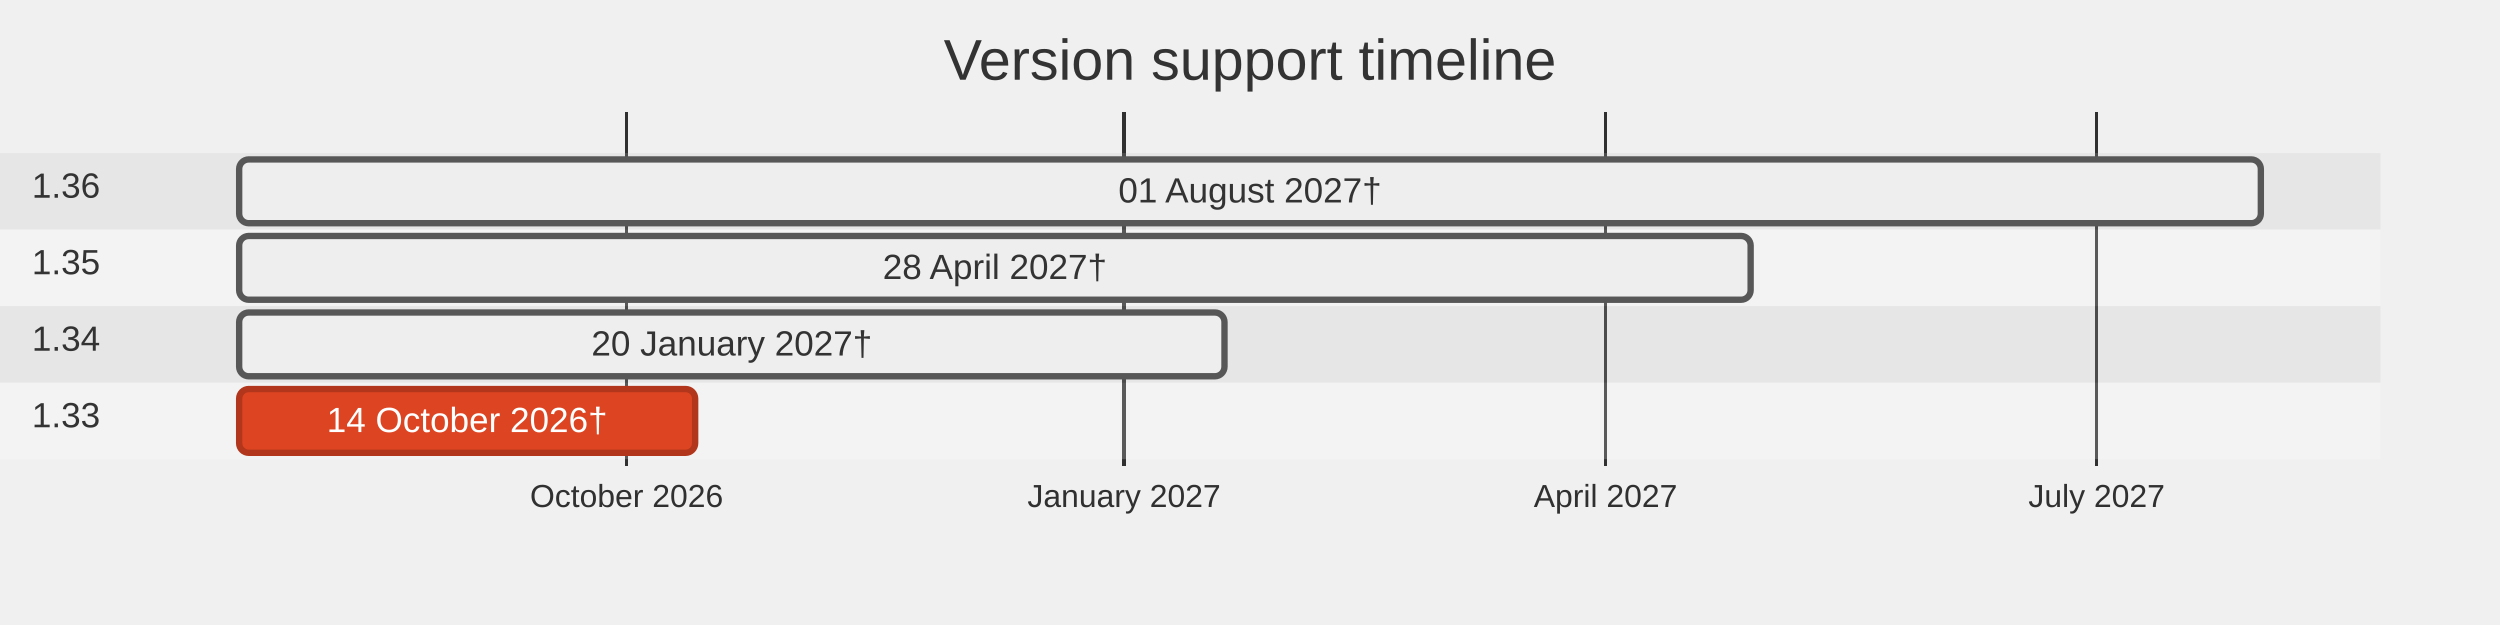
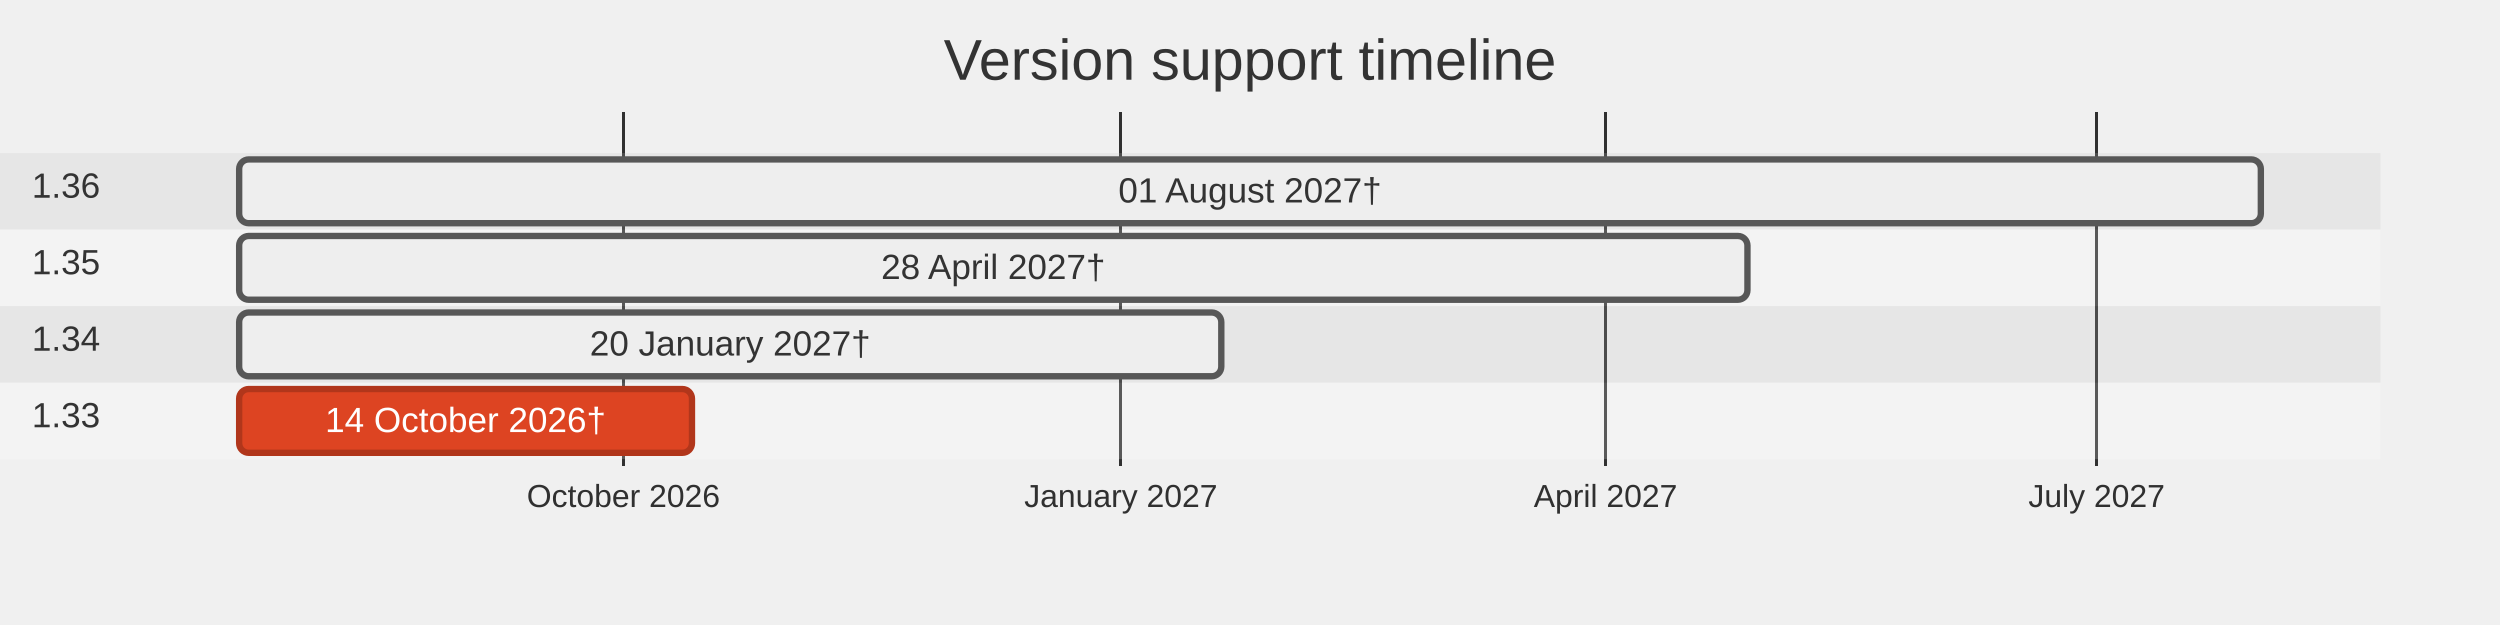
<svg xmlns="http://www.w3.org/2000/svg" id="my-svg" width="100%" viewBox="0 0 784 196" style="max-width: 784px; background-color: white;" role="graphics-document document" aria-roledescription="gantt">
  <style>#my-svg{font-family:"trebuchet ms",verdana,arial,sans-serif;font-size:16px;fill:#000000;}@keyframes edge-animation-frame{from{stroke-dashoffset:0;}}@keyframes dash{to{stroke-dashoffset:0;}}#my-svg .edge-animation-slow{stroke-dasharray:9,5!important;stroke-dashoffset:900;animation:dash 50s linear infinite;stroke-linecap:round;}#my-svg .edge-animation-fast{stroke-dasharray:9,5!important;stroke-dashoffset:900;animation:dash 20s linear infinite;stroke-linecap:round;}#my-svg .error-icon{fill:#552222;}#my-svg .error-text{fill:#552222;stroke:#552222;}#my-svg .edge-thickness-normal{stroke-width:1px;}#my-svg .edge-thickness-thick{stroke-width:3.5px;}#my-svg .edge-pattern-solid{stroke-dasharray:0;}#my-svg .edge-thickness-invisible{stroke-width:0;fill:none;}#my-svg .edge-pattern-dashed{stroke-dasharray:3;}#my-svg .edge-pattern-dotted{stroke-dasharray:2;}#my-svg .marker{fill:#666;stroke:#666;}#my-svg .marker.cross{stroke:#666;}#my-svg svg{font-family:"trebuchet ms",verdana,arial,sans-serif;font-size:16px;}#my-svg p{margin:0;}#my-svg .mermaid-main-font{font-family:"trebuchet ms",verdana,arial,sans-serif;}#my-svg .exclude-range{fill:#eeeeee;}#my-svg .section{stroke:none;opacity:0.2;}#my-svg .section0{fill:hsl(0, 0%, 73.922%);}#my-svg .section2{fill:hsl(0, 0%, 73.922%);}#my-svg .section1,#my-svg .section3{fill:white;opacity:0.2;}#my-svg .sectionTitle0{fill:#333;}#my-svg .sectionTitle1{fill:#333;}#my-svg .sectionTitle2{fill:#333;}#my-svg .sectionTitle3{fill:#333;}#my-svg .sectionTitle{text-anchor:start;font-family:"trebuchet ms",verdana,arial,sans-serif;}#my-svg .grid .tick{stroke:hsl(0, 0%, 90%);opacity:0.8;shape-rendering:crispEdges;}#my-svg .grid .tick text{font-family:"trebuchet ms",verdana,arial,sans-serif;fill:#000000;}#my-svg .grid path{stroke-width:0;}#my-svg .today{fill:none;stroke:#d42;stroke-width:2px;}#my-svg .task{stroke-width:2;}#my-svg .taskText{text-anchor:middle;font-family:"trebuchet ms",verdana,arial,sans-serif;}#my-svg .taskTextOutsideRight{fill:#333;text-anchor:start;font-family:"trebuchet ms",verdana,arial,sans-serif;}#my-svg .taskTextOutsideLeft{fill:#333;text-anchor:end;}#my-svg .task.clickable{cursor:pointer;}#my-svg .taskText.clickable{cursor:pointer;fill:#003163!important;font-weight:bold;}#my-svg .taskTextOutsideLeft.clickable{cursor:pointer;fill:#003163!important;font-weight:bold;}#my-svg .taskTextOutsideRight.clickable{cursor:pointer;fill:#003163!important;font-weight:bold;}#my-svg .taskText0,#my-svg .taskText1,#my-svg .taskText2,#my-svg .taskText3{fill:white;}#my-svg .task0,#my-svg .task1,#my-svg .task2,#my-svg .task3{fill:#707070;stroke:hsl(0, 0%, 33.922%);}#my-svg .taskTextOutside0,#my-svg .taskTextOutside2{fill:#333;}#my-svg .taskTextOutside1,#my-svg .taskTextOutside3{fill:#333;}#my-svg .active0,#my-svg .active1,#my-svg .active2,#my-svg .active3{fill:#eee;stroke:hsl(0, 0%, 33.922%);}#my-svg .activeText0,#my-svg .activeText1,#my-svg .activeText2,#my-svg .activeText3{fill:#333!important;}#my-svg .done0,#my-svg .done1,#my-svg .done2,#my-svg .done3{stroke:#666;fill:#bbb;stroke-width:2;}#my-svg .doneText0,#my-svg .doneText1,#my-svg .doneText2,#my-svg .doneText3{fill:#333!important;}#my-svg .doneText0.taskTextOutsideLeft,#my-svg .doneText0.taskTextOutsideRight,#my-svg .doneText1.taskTextOutsideLeft,#my-svg .doneText1.taskTextOutsideRight,#my-svg .doneText2.taskTextOutsideLeft,#my-svg .doneText2.taskTextOutsideRight,#my-svg .doneText3.taskTextOutsideLeft,#my-svg .doneText3.taskTextOutsideRight{fill:#333!important;}#my-svg .crit0,#my-svg .crit1,#my-svg .crit2,#my-svg .crit3{stroke:hsl(10.909, 73.333%, 40%);fill:#d42;stroke-width:2;}#my-svg .activeCrit0,#my-svg .activeCrit1,#my-svg .activeCrit2,#my-svg .activeCrit3{stroke:hsl(10.909, 73.333%, 40%);fill:#eee;stroke-width:2;}#my-svg .doneCrit0,#my-svg .doneCrit1,#my-svg .doneCrit2,#my-svg .doneCrit3{stroke:hsl(10.909, 73.333%, 40%);fill:#bbb;stroke-width:2;cursor:pointer;shape-rendering:crispEdges;}#my-svg .milestone{transform:rotate(45deg) scale(0.8,0.8);}#my-svg .milestoneText{font-style:italic;}#my-svg .doneCritText0,#my-svg .doneCritText1,#my-svg .doneCritText2,#my-svg .doneCritText3{fill:#333!important;}#my-svg .doneCritText0.taskTextOutsideLeft,#my-svg .doneCritText0.taskTextOutsideRight,#my-svg .doneCritText1.taskTextOutsideLeft,#my-svg .doneCritText1.taskTextOutsideRight,#my-svg .doneCritText2.taskTextOutsideLeft,#my-svg .doneCritText2.taskTextOutsideRight,#my-svg .doneCritText3.taskTextOutsideLeft,#my-svg .doneCritText3.taskTextOutsideRight{fill:#333!important;}#my-svg .vert{stroke:#d42;}#my-svg .vertText{font-size:15px;text-anchor:middle;fill:#d42!important;}#my-svg .activeCritText0,#my-svg .activeCritText1,#my-svg .activeCritText2,#my-svg .activeCritText3{fill:#333!important;}#my-svg .titleText{text-anchor:middle;font-size:18px;fill:#333;font-family:"trebuchet ms",verdana,arial,sans-serif;}#my-svg .node .neo-node{stroke:#999;}#my-svg [data-look="neo"].node rect,#my-svg [data-look="neo"].cluster rect,#my-svg [data-look="neo"].node polygon{stroke:url(#my-svg-gradient);filter:drop-shadow( 1px 2px 2px rgba(185,185,185,1));}#my-svg [data-look="neo"].swimlane.cluster rect{filter:none;}#my-svg [data-look="neo"].node path{stroke:url(#my-svg-gradient);stroke-width:1px;}#my-svg [data-look="neo"].node .outer-path{filter:drop-shadow( 1px 2px 2px rgba(185,185,185,1));}#my-svg [data-look="neo"].node .neo-line path{stroke:#999;filter:none;}#my-svg [data-look="neo"].node circle{stroke:url(#my-svg-gradient);filter:drop-shadow( 1px 2px 2px rgba(185,185,185,1));}#my-svg [data-look="neo"].node circle .state-start{fill:#000000;}#my-svg [data-look="neo"].icon-shape .icon{fill:url(#my-svg-gradient);filter:drop-shadow( 1px 2px 2px rgba(185,185,185,1));}#my-svg [data-look="neo"].icon-shape .icon-neo path{stroke:url(#my-svg-gradient);filter:drop-shadow( 1px 2px 2px rgba(185,185,185,1));}#my-svg :root{--mermaid-font-family:"trebuchet ms",verdana,arial,sans-serif;}</style>
  <g />
  <g class="grid" transform="translate(75, 146)" fill="none" font-size="10" font-family="sans-serif" text-anchor="middle">
    <path class="domain" stroke="currentColor" d="M0.5,-111V0.5H634.5V-111" />
-     <g class="tick" opacity="1" transform="translate(121.5,0)">
+     <g class="tick" opacity="1" transform="translate(120.5,0)">
      <line stroke="currentColor" y2="-111" />
      <text fill="#000" y="3" dy="1em" stroke="none" font-size="10" style="text-anchor: middle;"> October 2026</text>
    </g>
-     <g class="tick" opacity="1" transform="translate(277.5,0)">
+     <g class="tick" opacity="1" transform="translate(276.5,0)">
      <line stroke="currentColor" y2="-111" />
      <text fill="#000" y="3" dy="1em" stroke="none" font-size="10" style="text-anchor: middle;"> January 2027</text>
    </g>
    <g class="tick" opacity="1" transform="translate(428.5,0)">
      <line stroke="currentColor" y2="-111" />
      <text fill="#000" y="3" dy="1em" stroke="none" font-size="10" style="text-anchor: middle;"> April 2027</text>
    </g>
    <g class="tick" opacity="1" transform="translate(582.5,0)">
      <line stroke="currentColor" y2="-111" />
      <text fill="#000" y="3" dy="1em" stroke="none" font-size="10" style="text-anchor: middle;"> July 2027</text>
    </g>
  </g>
  <g>
    <rect x="0" y="48" width="746.5" height="24" class="section section0" />
    <rect x="0" y="72" width="746.5" height="24" class="section section1" />
    <rect x="0" y="96" width="746.5" height="24" class="section section2" />
    <rect x="0" y="120" width="746.5" height="24" class="section section3" />
  </g>
  <g>
    <rect id="my-svg-task1" rx="3" ry="3" x="75" y="50" width="634" height="20" transform-origin="392px 60px" class="task active0" />
-     <rect id="my-svg-task2" rx="3" ry="3" x="75" y="74" width="474" height="20" transform-origin="312px 84px" class="task active1" />
-     <rect id="my-svg-task3" rx="3" ry="3" x="75" y="98" width="309" height="20" transform-origin="229.5px 108px" class="task active2" />
-     <rect id="my-svg-task4" rx="3" ry="3" x="75" y="122" width="143" height="20" transform-origin="146.5px 132px" class="task crit3" />
+     <rect id="my-svg-task2" rx="3" ry="3" x="75" y="74" width="473" height="20" transform-origin="311.5px 84px" class="task active1" />
+     <rect id="my-svg-task3" rx="3" ry="3" x="75" y="98" width="308" height="20" transform-origin="229px 108px" class="task active2" />
+     <rect id="my-svg-task4" rx="3" ry="3" x="75" y="122" width="142" height="20" transform-origin="146px 132px" class="task crit3" />
    <text id="my-svg-task1-text" font-size="11" x="392" y="63.5" class="taskText taskText0 activeText0 width-93.47900390625">01 August 2027†     </text>
-     <text id="my-svg-task2-text" font-size="11" x="312" y="87.5" class="taskText taskText1 activeText1 width-80.12646484375">28 April 2027†      </text>
-     <text id="my-svg-task3-text" font-size="11" x="229.5" y="111.5" class="taskText taskText2 activeText2 width-96.685546875">20 January 2027†    </text>
-     <text id="my-svg-task4-text" font-size="11" x="146.5" y="135.5" class="taskText taskText3  critText3 width-99.005859375">14 October 2026†    </text>
+     <text id="my-svg-task2-text" font-size="11" x="311.5" y="87.5" class="taskText taskText1 activeText1 width-80.12646484375">28 April 2027†      </text>
+     <text id="my-svg-task3-text" font-size="11" x="229" y="111.5" class="taskText taskText2 activeText2 width-96.685546875">20 January 2027†    </text>
+     <text id="my-svg-task4-text" font-size="11" x="146" y="135.5" class="taskText taskText3  critText3 width-99.005859375">14 October 2026†    </text>
  </g>
  <g>
    <text dy="0em" x="10" y="62" font-size="11" class="sectionTitle sectionTitle0">
      <tspan alignment-baseline="central" x="10">1.36</tspan>
    </text>
    <text dy="0em" x="10" y="86" font-size="11" class="sectionTitle sectionTitle1">
      <tspan alignment-baseline="central" x="10">1.35</tspan>
    </text>
    <text dy="0em" x="10" y="110" font-size="11" class="sectionTitle sectionTitle2">
      <tspan alignment-baseline="central" x="10">1.34</tspan>
    </text>
    <text dy="0em" x="10" y="134" font-size="11" class="sectionTitle sectionTitle3">
      <tspan alignment-baseline="central" x="10">1.33</tspan>
    </text>
  </g>
  <text x="392" y="25" class="titleText">Version support timeline</text>
</svg>
